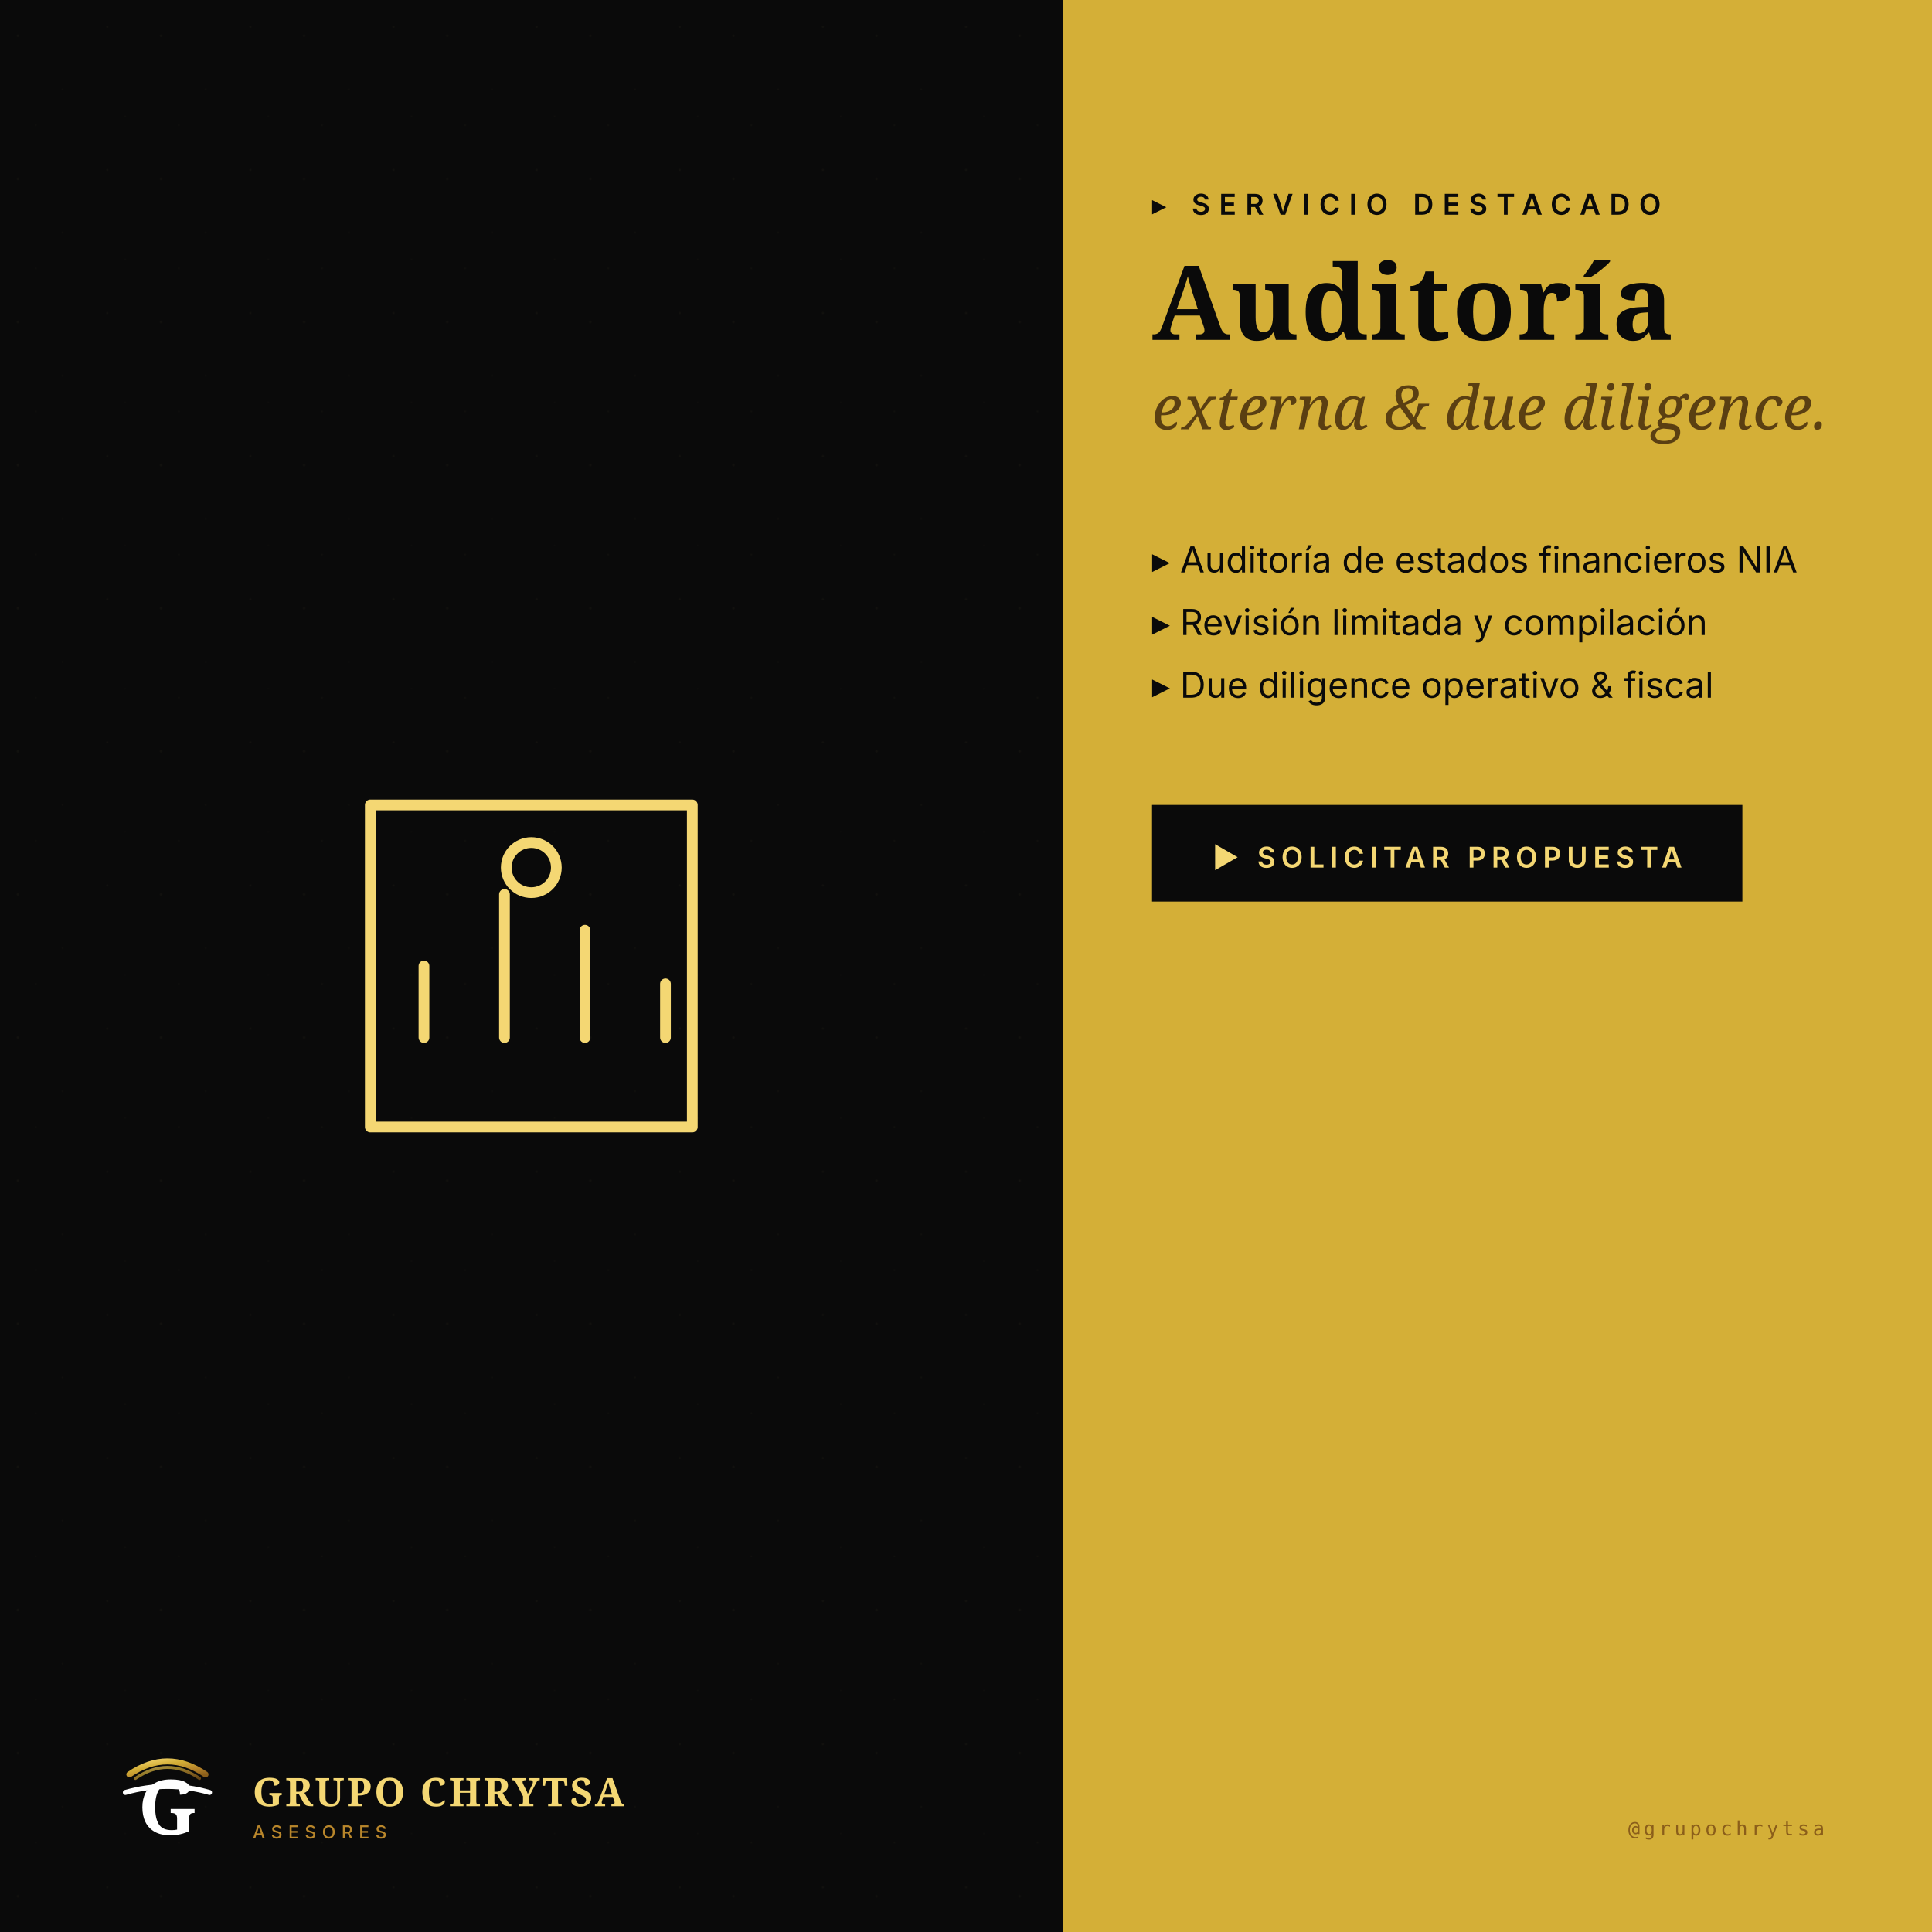
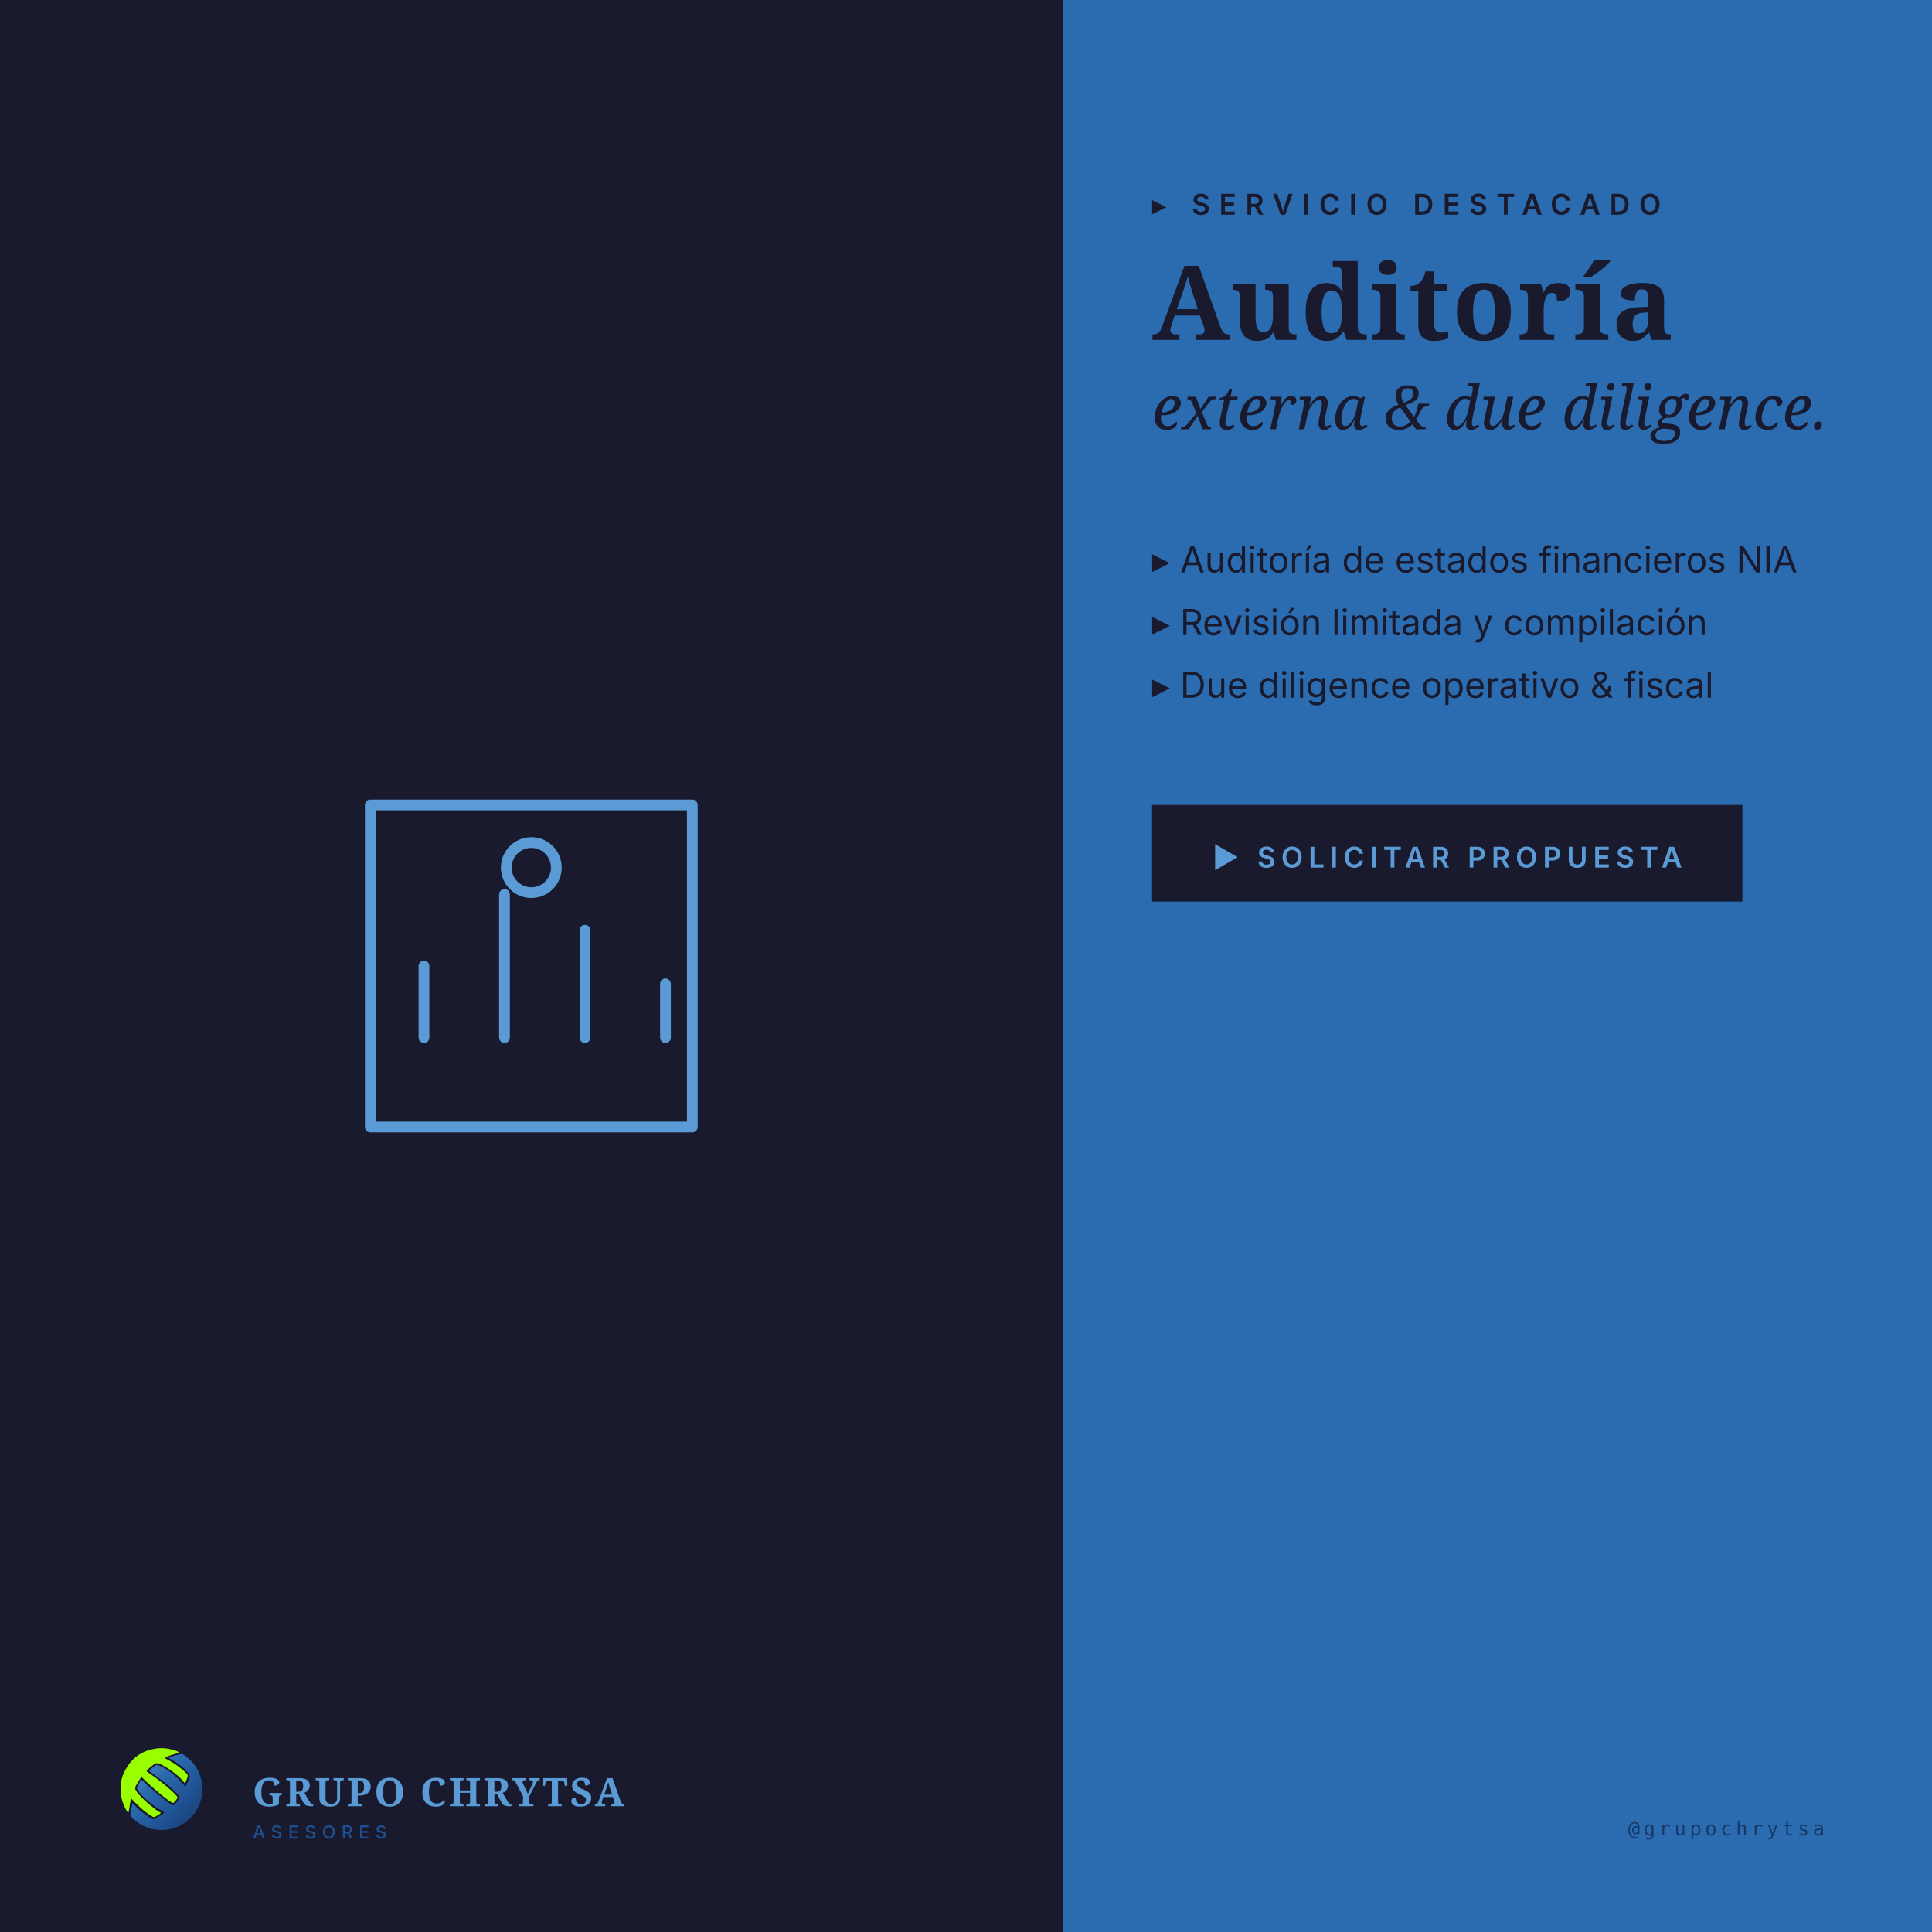
<svg xmlns="http://www.w3.org/2000/svg" viewBox="0 0 1080 1080" width="1080" height="1080" preserveAspectRatio="xMidYMid meet">
  <defs>
    <linearGradient id="g" x1="0" y1="0" x2="1" y2="1">
-       <stop offset="0" stop-color="#F4D773" />
-       <stop offset=".35" stop-color="#D4AF37" />
-       <stop offset=".7" stop-color="#B8862B" />
-       <stop offset="1" stop-color="#8B5E1A" />
+       <stop offset="0" stop-color="#5B9BD5" />
+       <stop offset=".35" stop-color="#2B6CB0" />
+       <stop offset=".7" stop-color="#1E5090" />
+       <stop offset="1" stop-color="#163B6B" />
    </linearGradient>
    <linearGradient id="g2" x1="0" y1="0" x2="0" y2="1">
      <stop offset="0" stop-color="rgba(212,175,55,.18)" />
      <stop offset="1" stop-color="rgba(212,175,55,0)" />
    </linearGradient>
    <radialGradient id="vignette" cx="0.5" cy="0.4" r="0.8">
      <stop offset="0" stop-color="rgba(212,175,55,0)" />
      <stop offset="1" stop-color="rgba(0,0,0,.45)" />
    </radialGradient>
    <pattern id="grain" x="0" y="0" width="80" height="80" patternUnits="userSpaceOnUse">
-       <circle cx="10" cy="20" r=".7" fill="#F4D773" opacity=".06" />
-       <circle cx="35" cy="50" r=".5" fill="#F4D773" opacity=".05" />
-       <circle cx="60" cy="15" r=".6" fill="#F4D773" opacity=".06" />
-       <circle cx="70" cy="65" r=".4" fill="#F4D773" opacity=".04" />
-       <circle cx="20" cy="70" r=".5" fill="#F4D773" opacity=".05" />
+       <circle cx="10" cy="20" r=".7" fill="#5B9BD5" opacity=".06" />
+       <circle cx="35" cy="50" r=".5" fill="#5B9BD5" opacity=".05" />
+       <circle cx="60" cy="15" r=".6" fill="#5B9BD5" opacity=".06" />
+       <circle cx="70" cy="65" r=".4" fill="#5B9BD5" opacity=".04" />
+       <circle cx="20" cy="70" r=".5" fill="#5B9BD5" opacity=".05" />
    </pattern>
+     <clipPath id="crownClip">
+       <circle cx="60" cy="50" r="36" />
+     </clipPath>
    <clipPath id="sphereClip">
-       <circle cx="50" cy="50" r="42" />
+       <circle cx="50" cy="49" r="38" />
    </clipPath>
    <symbol id="sphere" viewBox="0 0 100 100">
-       <circle cx="50" cy="50" r="42" fill="#0A0A0A" />
-       <g clip-path="url(#sphereClip)">
-         <path d="M50 8A42 42 0 0 0 8 50 42 42 0 0 0 50 92Q30 70 30 50Q30 30 50 8Z" fill="url(#g)" />
-         <g transform="skewY(-7)">
-           <rect x="8" y="28" width="84" height="6" fill="url(#g)" />
-           <rect x="8" y="44" width="84" height="6" fill="url(#g)" />
-           <rect x="8" y="60" width="84" height="6" fill="url(#g)" />
-         </g>
+       <g transform="translate(-51.675 4.276) scale(0.4851)">
+         <path d="M251.345 50.640 C253.822 53.458 255.769 56.325 255.673 58.179 C255.453 62.410 249.136 76.693 247.008 79.442 C246.148 79.575 245.165 79.037 244.059 77.820 C241.517 75.279 237.597 69.750 230.472 62.838 C221.170 53.814 204.110 40.495 191.200 36.283 C187.896 35.204 187.478 35.115 184.892 36.834 C181.568 39.044 173.416 45.078 171.540 47.576 L205.705 73.017 C211.892 78.204 232.880 95.329 235.051 103.399 C233.395 106.441 224.599 116.746 222.268 118.671 C213.944 117.692 180.143 87.258 171.311 80.142 C168.649 77.997 165.812 75.046 163.528 72.702 C162.012 71.148 157.916 66.462 155.452 65.792 C147.227 82.271 144.833 81.277 149.304 88.165 C156.833 99.764 172.085 112.243 183.093 120.388 C186.325 122.780 189.862 125.251 193.039 126.948 C195.108 128.054 196.031 128.843 198.236 130.018 C200.172 131.050 201.848 131.741 203.200 133.214 C201.710 135.827 188.789 143.109 186.083 144.596 C181.214 147.272 181.794 148.348 176.395 145.472 C165.723 139.785 152.808 129.681 144.774 121.273 C141.965 118.334 140.502 115.871 137.900 113.974 L134.232 130.500 C133.500 134.733 133.073 138.721 134.093 140.832 C135.250 143.228 145.444 151.732 148.396 153.825 C158.763 161.180 172.261 167.279 187.965 168.846 C222.931 172.337 248.100 156.454 263.865 136.746 C282.999 112.828 286.099 79.914 274.694 52.270 C267.560 34.977 257.387 24.998 243.958 15.098 C239.806 12.036 238.274 12.801 232.690 14.226 C227.686 15.504 215.829 18.821 212.423 20.933 C213.314 21.896 228.857 30.521 237.310 37.373 C241.291 40.598 248.216 47.081 251.345 50.640" fill="url(#g)" />
+         <path d="M134.727 104.159 C135.478 104.595 140.356 110.028 141.472 111.255 C149.894 120.515 167.974 136.296 178.853 141.792 C182.826 143.798 184.690 141.991 188.291 139.856 C190.694 138.431 194.506 136.723 196.025 133.848 L192.819 132.091 C183.785 127.506 163.458 109.601 156.894 102.798 C154.187 99.991 151.006 96.540 148.452 93.462 C138.203 81.114 144.690 80.287 155.617 60.260 C157.598 60.980 158.287 62.130 159.774 63.768 C168.926 73.852 214.420 113.490 221.635 113.948 C223.963 111.812 229.753 105.476 230.677 102.765 C227.398 95.448 206.525 78.781 199.850 73.186 C194.554 68.748 189.064 64.908 183.698 60.770 C180.683 58.445 167.682 50.049 166.321 48.210 C167.976 44.622 181.039 34.708 185.039 32.480 C192.643 28.245 223.149 51.107 228.662 55.805 C233.870 60.245 237.309 63.600 241.612 68.833 C245.038 72.998 244.604 72.615 246.050 73.256 C247.440 69.256 249.378 65.758 250.836 60.898 C251.844 57.539 251.337 56.029 250.239 54.693 C243.468 46.453 234.910 40.927 226.416 34.491 C215.552 27.513 214.921 27.453 204.151 21.567 C205.465 17.913 231.031 11.264 233.945 10.448 C231.373 6.165 213.209 2.457 207.740 1.716 C196.301 0.168 186.004 1.259 176.140 3.755 C148.825 10.667 131.518 27.636 119.889 51.735 C111.770 68.560 111.178 94.019 117.106 110.846 C119.173 116.712 125.110 131.777 129.018 133.970 C129.499 133.181 130.232 129.482 130.506 128.367 C130.897 126.103 131.307 123.775 131.594 121.703 C132.463 115.416 133.548 110.244 134.727 104.159" fill="#99FF00" />
      </g>
    </symbol>
    <symbol id="crown" viewBox="0 0 120 100">
-       <path d="M 22 32 Q 60 6 98 32" fill="none" stroke="url(#g)" stroke-width="6" stroke-linecap="round" />
-       <path d="M 28 36 Q 60 14 92 36" fill="none" stroke="url(#g)" stroke-width="3" stroke-linecap="round" opacity=".7" />
-       <path d="M 18 50 Q 60 38 102 50" fill="none" stroke="#FFFFFF" stroke-width="5" stroke-linecap="round" />
-       <text x="60" y="92" text-anchor="middle" font-family="Cinzel,Georgia,serif" font-weight="700" font-size="76" fill="#FFFFFF">G</text>
+       <g transform="translate(-41.675 5.276) scale(0.4851)">
+         <path d="M251.345 50.640 C253.822 53.458 255.769 56.325 255.673 58.179 C255.453 62.410 249.136 76.693 247.008 79.442 C246.148 79.575 245.165 79.037 244.059 77.820 C241.517 75.279 237.597 69.750 230.472 62.838 C221.170 53.814 204.110 40.495 191.200 36.283 C187.896 35.204 187.478 35.115 184.892 36.834 C181.568 39.044 173.416 45.078 171.540 47.576 L205.705 73.017 C211.892 78.204 232.880 95.329 235.051 103.399 C233.395 106.441 224.599 116.746 222.268 118.671 C213.944 117.692 180.143 87.258 171.311 80.142 C168.649 77.997 165.812 75.046 163.528 72.702 C162.012 71.148 157.916 66.462 155.452 65.792 C147.227 82.271 144.833 81.277 149.304 88.165 C156.833 99.764 172.085 112.243 183.093 120.388 C186.325 122.780 189.862 125.251 193.039 126.948 C195.108 128.054 196.031 128.843 198.236 130.018 C200.172 131.050 201.848 131.741 203.200 133.214 C201.710 135.827 188.789 143.109 186.083 144.596 C181.214 147.272 181.794 148.348 176.395 145.472 C165.723 139.785 152.808 129.681 144.774 121.273 C141.965 118.334 140.502 115.871 137.900 113.974 L134.232 130.500 C133.500 134.733 133.073 138.721 134.093 140.832 C135.250 143.228 145.444 151.732 148.396 153.825 C158.763 161.180 172.261 167.279 187.965 168.846 C222.931 172.337 248.100 156.454 263.865 136.746 C282.999 112.828 286.099 79.914 274.694 52.270 C267.560 34.977 257.387 24.998 243.958 15.098 C239.806 12.036 238.274 12.801 232.690 14.226 C227.686 15.504 215.829 18.821 212.423 20.933 C213.314 21.896 228.857 30.521 237.310 37.373 C241.291 40.598 248.216 47.081 251.345 50.640" fill="url(#g)" />
+         <path d="M134.727 104.159 C135.478 104.595 140.356 110.028 141.472 111.255 C149.894 120.515 167.974 136.296 178.853 141.792 C182.826 143.798 184.690 141.991 188.291 139.856 C190.694 138.431 194.506 136.723 196.025 133.848 L192.819 132.091 C183.785 127.506 163.458 109.601 156.894 102.798 C154.187 99.991 151.006 96.540 148.452 93.462 C138.203 81.114 144.690 80.287 155.617 60.260 C157.598 60.980 158.287 62.130 159.774 63.768 C168.926 73.852 214.420 113.490 221.635 113.948 C223.963 111.812 229.753 105.476 230.677 102.765 C227.398 95.448 206.525 78.781 199.850 73.186 C194.554 68.748 189.064 64.908 183.698 60.770 C180.683 58.445 167.682 50.049 166.321 48.210 C167.976 44.622 181.039 34.708 185.039 32.480 C192.643 28.245 223.149 51.107 228.662 55.805 C233.870 60.245 237.309 63.600 241.612 68.833 C245.038 72.998 244.604 72.615 246.050 73.256 C247.440 69.256 249.378 65.758 250.836 60.898 C251.844 57.539 251.337 56.029 250.239 54.693 C243.468 46.453 234.910 40.927 226.416 34.491 C215.552 27.513 214.921 27.453 204.151 21.567 C205.465 17.913 231.031 11.264 233.945 10.448 C231.373 6.165 213.209 2.457 207.740 1.716 C196.301 0.168 186.004 1.259 176.140 3.755 C148.825 10.667 131.518 27.636 119.889 51.735 C111.770 68.560 111.178 94.019 117.106 110.846 C119.173 116.712 125.110 131.777 129.018 133.970 C129.499 133.181 130.232 129.482 130.506 128.367 C130.897 126.103 131.307 123.775 131.594 121.703 C132.463 115.416 133.548 110.244 134.727 104.159" fill="#99FF00" />
+       </g>
    </symbol>
  </defs>
-   <rect id="bg" width="1080" height="1080" fill="#0A0A0A" />
+   <rect id="bg" width="1080" height="1080" fill="#1A1A2E" />
  <rect width="1080" height="1080" fill="url(#grain)" opacity=".5" />
-   <rect x="594" y="0" width="486" height="1080" fill="#D4AF37" />
+   <rect x="594" y="0" width="486" height="1080" fill="#2B6CB0" />
  <g id="icon" transform="translate(207,450)">
-     <g fill="none" stroke="#F4D773" stroke-width="6" stroke-linecap="round" stroke-linejoin="round">
+     <g fill="none" stroke="#5B9BD5" stroke-width="6" stroke-linecap="round" stroke-linejoin="round">
      <rect x="0" y="0" width="180" height="180" />
      <path d="M 30 130 L 30 90 M 75 130 L 75 50 M 120 130 L 120 70 M 165 130 L 165 100" />
      <circle cx="90" cy="35" r="14" />
    </g>
  </g>
  <g id="content" transform="translate(644,120)">
-     <text font-family="Inter,Arial,sans-serif" font-weight="600" font-size="16" fill="#0A0A0A" letter-spacing="5">▸ SERVICIO DESTACADO</text>
-     <text y="70" font-family="Cinzel,Georgia,serif" font-weight="600" font-size="58" fill="#0A0A0A" letter-spacing="1">Auditoría</text>
-     <text y="120" font-family="Cinzel,Georgia,serif" font-weight="500" font-style="italic" font-size="34" fill="#5a3f12">externa &amp; due diligence.</text>
-     <g font-family="Inter,Arial,sans-serif" font-weight="400" font-size="20" fill="#0A0A0A">
+     <text font-family="Inter,Arial,sans-serif" font-weight="600" font-size="16" fill="#1A1A2E" letter-spacing="5">▸ SERVICIO DESTACADO</text>
+     <text y="70" font-family="Cinzel,Georgia,serif" font-weight="600" font-size="58" fill="#1A1A2E" letter-spacing="1">Auditoría</text>
+     <text y="120" font-family="Cinzel,Georgia,serif" font-weight="500" font-style="italic" font-size="34" fill="#1A1A2E">externa &amp; due diligence.</text>
+     <g font-family="Inter,Arial,sans-serif" font-weight="400" font-size="20" fill="#1A1A2E">
      <text y="200">▸ Auditoría de estados financieros NIA</text>
      <text y="235">▸ Revisión limitada y compilación</text>
      <text y="270">▸ Due diligence operativo &amp; fiscal</text>
    </g>
    <g transform="translate(0,330)">
-       <rect width="330" height="54" fill="#0A0A0A" />
-       <text x="165" y="35" text-anchor="middle" font-family="Inter,Arial,sans-serif" font-weight="600" font-size="16" fill="#F4D773" letter-spacing="3">▶ SOLICITAR PROPUESTA</text>
+       <rect width="330" height="54" fill="#1A1A2E" />
+       <text x="165" y="35" text-anchor="middle" font-family="Inter,Arial,sans-serif" font-weight="600" font-size="16" fill="#5B9BD5" letter-spacing="3">▶ SOLICITAR PROPUESTA</text>
    </g>
  </g>
  <g id="logo">
    <use href="#crown" x="60" y="974" width="67.2" height="56" />
-     <text x="141.2" y="1009.7" font-family="Cinzel,Georgia,serif" font-weight="600" font-size="22" fill="#F4D773" letter-spacing="1.32">GRUPO CHRYTSA</text>
-     <text x="141.2" y="1027.7" font-family="Inter,Arial,sans-serif" font-weight="500" font-size="10" fill="#B8862B" letter-spacing="3.2">ASESORES</text>
-     <text x="1020" y="1026" text-anchor="end" font-family="JetBrains Mono,monospace" font-size="11" fill="#8B5E1A" letter-spacing="1.98">@grupochrytsa</text>
+     <text x="141.2" y="1009.7" font-family="Cinzel,Georgia,serif" font-weight="600" font-size="22" fill="#5B9BD5" letter-spacing="1.32">GRUPO CHRYTSA</text>
+     <text x="141.2" y="1027.7" font-family="Inter,Arial,sans-serif" font-weight="500" font-size="10" fill="#1E5090" letter-spacing="3.2">ASESORES</text>
+     <text x="1020" y="1026" text-anchor="end" font-family="JetBrains Mono,monospace" font-size="11" fill="#163B6B" letter-spacing="1.98">@grupochrytsa</text>
  </g>
</svg>
